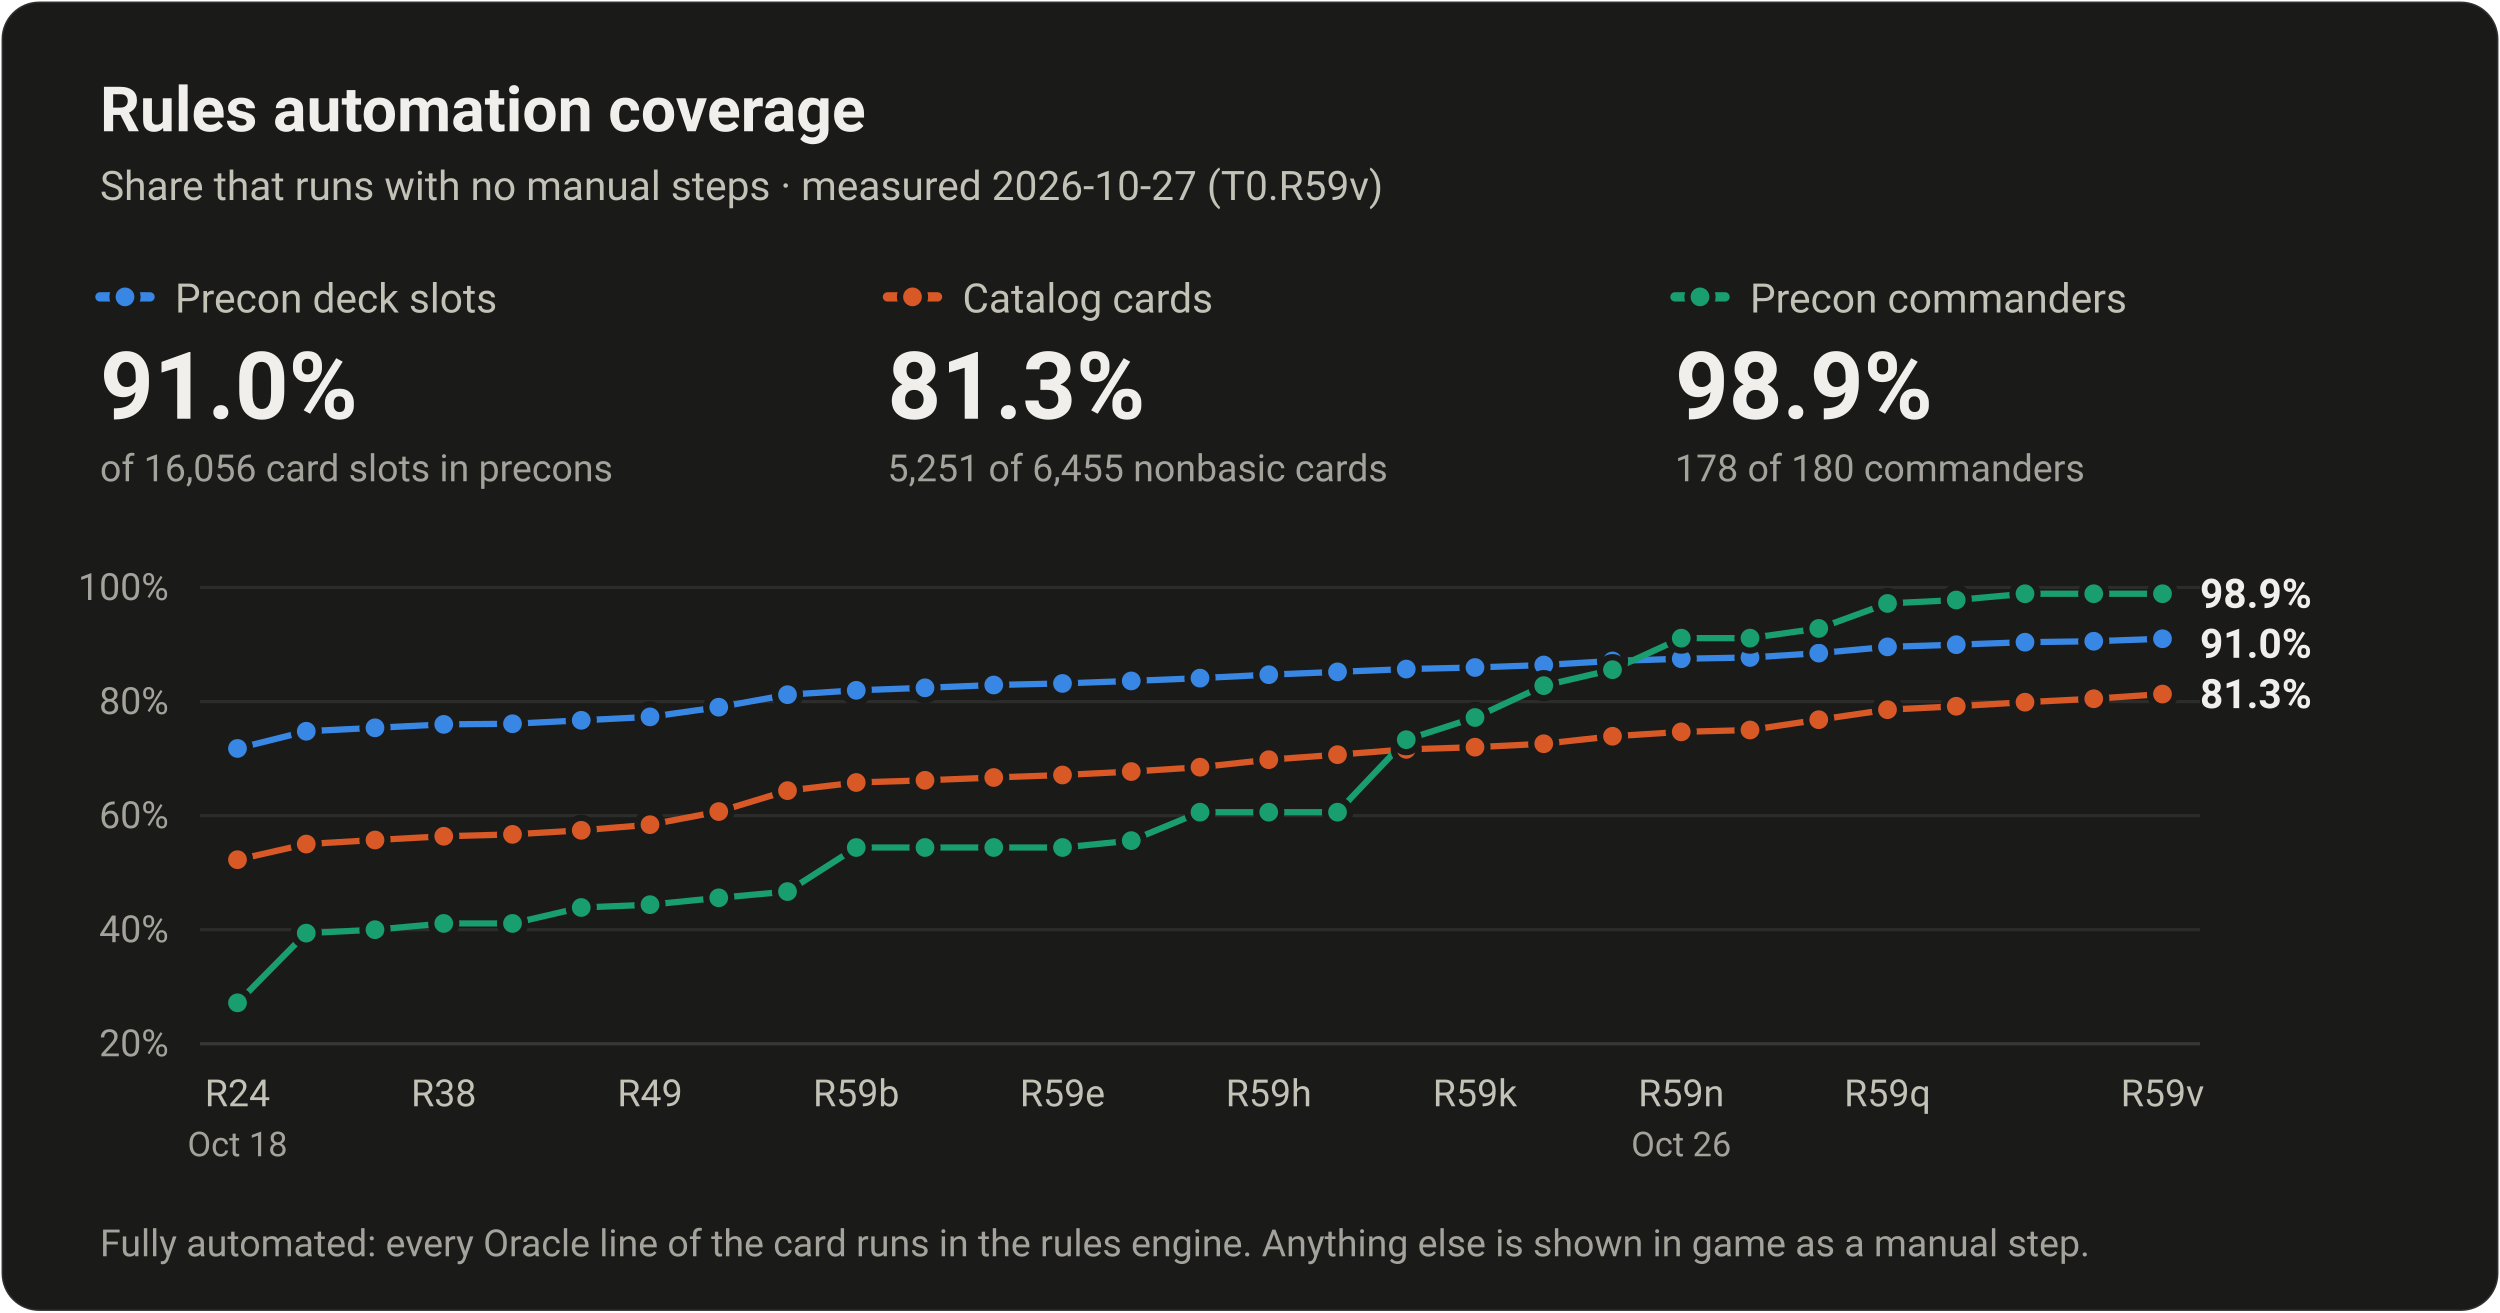
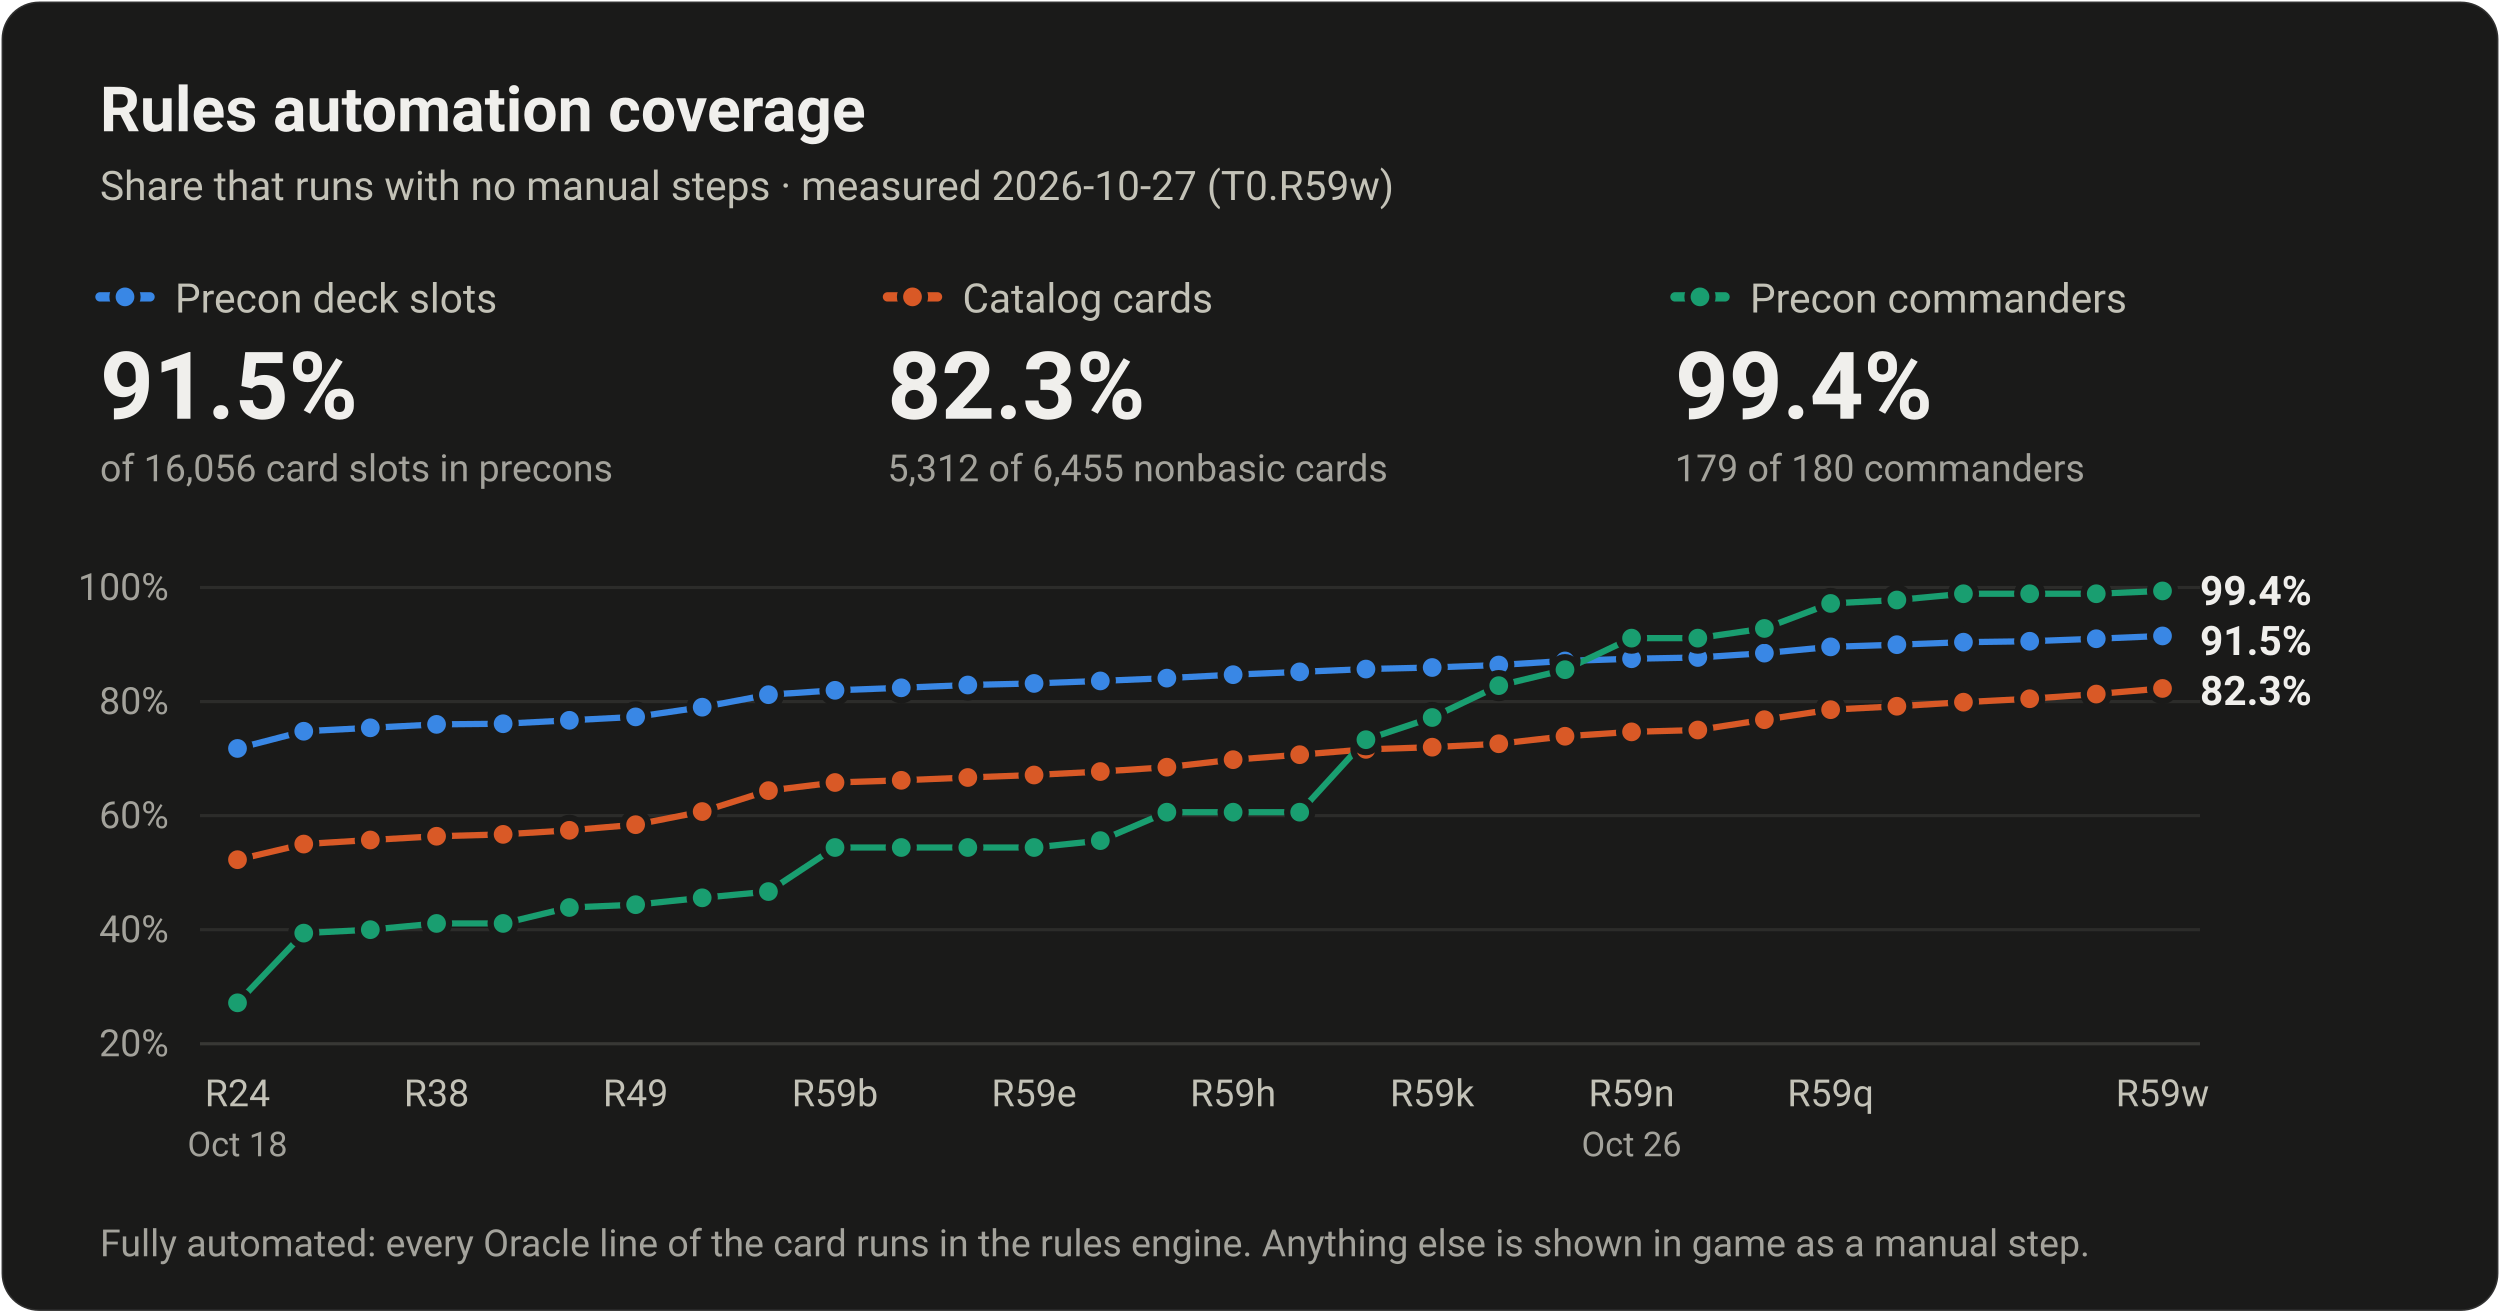
<svg xmlns="http://www.w3.org/2000/svg" viewBox="0 0 800 420" width="800" height="420" role="img" aria-labelledby="t d" font-family="system-ui, -apple-system, 'Segoe UI', Roboto, Helvetica, Arial, sans-serif">
  <rect x="0.5" y="0.5" width="799" height="419" rx="12" fill="#1a1a19" stroke="rgba(255,255,255,0.10)" />
  <text x="32" y="42" font-size="20" fill="#f0efec" font-weight="600">Rules automation coverage</text>
-   <text x="32" y="64" font-size="13" fill="#c3c2b7">Share that runs with no manual steps · measured 2026-10-27 (T0.R59v)</text>
+   <text x="32" y="64" font-size="13" fill="#c3c2b7">Share that runs with no manual steps · measured 2026-10-27 (T0.R59w)</text>
  <line x1="32" y1="95" x2="48" y2="95" stroke="#3987e5" stroke-width="3" stroke-linecap="round" />
  <circle cx="40" cy="95" r="4" fill="#3987e5" stroke="#1a1a19" stroke-width="2" />
  <text x="56" y="100" font-size="13" fill="#c3c2b7">Precon deck slots</text>
-   <text x="32" y="134" font-size="30" fill="#f0efec" font-weight="600">91.0%</text>
+   <text x="32" y="134" font-size="30" fill="#f0efec" font-weight="600">91.5%</text>
  <text x="32" y="154" font-size="12" fill="#a3a29b">of 16,056 card slots in precons</text>
  <line x1="284" y1="95" x2="300" y2="95" stroke="#d95926" stroke-width="3" stroke-linecap="round" />
  <circle cx="292" cy="95" r="4" fill="#d95926" stroke="#1a1a19" stroke-width="2" />
  <text x="308" y="100" font-size="13" fill="#c3c2b7">Catalog cards</text>
-   <text x="284" y="134" font-size="30" fill="#f0efec" font-weight="600">81.3%</text>
-   <text x="284" y="154" font-size="12" fill="#a3a29b">5,251 of 6,455 nonbasic cards</text>
+   <text x="284" y="134" font-size="30" fill="#f0efec" font-weight="600">82.3%</text>
+   <text x="284" y="154" font-size="12" fill="#a3a29b">5,312 of 6,455 nonbasic cards</text>
  <line x1="536" y1="95" x2="552" y2="95" stroke="#199e70" stroke-width="3" stroke-linecap="round" />
  <circle cx="544" cy="95" r="4" fill="#199e70" stroke="#1a1a19" stroke-width="2" />
  <text x="560" y="100" font-size="13" fill="#c3c2b7">Precon commanders</text>
-   <text x="536" y="134" font-size="30" fill="#f0efec" font-weight="600">98.9%</text>
-   <text x="536" y="154" font-size="12" fill="#a3a29b">178 of 180 commanders</text>
+   <text x="536" y="134" font-size="30" fill="#f0efec" font-weight="600">99.4%</text>
+   <text x="536" y="154" font-size="12" fill="#a3a29b">179 of 180 commanders</text>
  <text x="54" y="338" font-size="12" fill="#a3a29b" text-anchor="end">20%</text>
  <line x1="64" y1="297.5" x2="704" y2="297.5" stroke="#2c2c2a" stroke-width="1" />
  <text x="54" y="301.5" font-size="12" fill="#a3a29b" text-anchor="end">40%</text>
  <line x1="64" y1="261" x2="704" y2="261" stroke="#2c2c2a" stroke-width="1" />
  <text x="54" y="265" font-size="12" fill="#a3a29b" text-anchor="end">60%</text>
  <line x1="64" y1="224.5" x2="704" y2="224.5" stroke="#2c2c2a" stroke-width="1" />
  <text x="54" y="228.5" font-size="12" fill="#a3a29b" text-anchor="end">80%</text>
  <line x1="64" y1="188" x2="704" y2="188" stroke="#2c2c2a" stroke-width="1" />
  <text x="54" y="192" font-size="12" fill="#a3a29b" text-anchor="end">100%</text>
  <line x1="64" y1="334" x2="704" y2="334" stroke="#383835" stroke-width="1" />
  <text x="76" y="354" font-size="12" fill="#c3c2b7" text-anchor="middle">R24</text>
  <text x="76" y="370" font-size="11" fill="#a3a29b" text-anchor="middle">Oct 18</text>
-   <text x="142" y="354" font-size="12" fill="#c3c2b7" text-anchor="middle">R38</text>
-   <text x="208" y="354" font-size="12" fill="#c3c2b7" text-anchor="middle">R49</text>
-   <text x="274" y="354" font-size="12" fill="#c3c2b7" text-anchor="middle">R59b</text>
-   <text x="340" y="354" font-size="12" fill="#c3c2b7" text-anchor="middle">R59e</text>
-   <text x="406" y="354" font-size="12" fill="#c3c2b7" text-anchor="middle">R59h</text>
-   <text x="472" y="354" font-size="12" fill="#c3c2b7" text-anchor="middle">R59k</text>
-   <text x="538" y="354" font-size="12" fill="#c3c2b7" text-anchor="middle">R59n</text>
-   <text x="538" y="370" font-size="11" fill="#a3a29b" text-anchor="middle">Oct 26</text>
-   <text x="604" y="354" font-size="12" fill="#c3c2b7" text-anchor="middle">R59q</text>
-   <text x="692" y="354" font-size="12" fill="#c3c2b7" text-anchor="middle">R59v</text>
-   <path d="M76 239.5 L98 234 L120 232.9 L142 231.8 L164 231.6 L186 230.5 L208 229.4 L230 226.3 L252 222.3 L274 220.9 L296 220.1 L318 219.2 L340 218.7 L362 217.9 L384 217 L406 215.9 L428 215 L450 214.1 L472 213.6 L494 212.8 L516 211.5 L538 210.8 L560 210.4 L582 209 L604 207 L626 206.3 L648 205.5 L670 205.2 L692 204.4" fill="none" stroke="#3987e5" stroke-width="2" stroke-linejoin="round" stroke-linecap="round" />
-   <path d="M76 275.1 L98 270.1 L120 268.8 L142 267.6 L164 267 L186 265.7 L208 263.9 L230 259.7 L252 253 L274 250.4 L296 249.7 L318 248.8 L340 248 L362 246.9 L384 245.5 L406 243.1 L428 241.5 L450 239.8 L472 239.1 L494 238 L516 235.6 L538 234.2 L560 233.6 L582 230.3 L604 227.1 L626 226 L648 224.7 L670 223.6 L692 222.1" fill="none" stroke="#d95926" stroke-width="2" stroke-linejoin="round" stroke-linecap="round" />
-   <path d="M76 320.9 L98 298.6 L120 297.5 L142 295.5 L164 295.5 L186 290.4 L208 289.5 L230 287.3 L252 285.3 L274 271.2 L296 271.2 L318 271.2 L340 271.2 L362 269 L384 259.9 L406 259.9 L428 259.9 L450 236.7 L472 229.6 L494 219.4 L516 214.3 L538 204.2 L560 204.2 L582 201.1 L604 193.1 L626 192 L648 190 L670 190 L692 190" fill="none" stroke="#199e70" stroke-width="2" stroke-linejoin="round" stroke-linecap="round" />
+   <text x="139.7" y="354" font-size="12" fill="#c3c2b7" text-anchor="middle">R38</text>
+   <text x="203.4" y="354" font-size="12" fill="#c3c2b7" text-anchor="middle">R49</text>
+   <text x="267.2" y="354" font-size="12" fill="#c3c2b7" text-anchor="middle">R59b</text>
+   <text x="330.9" y="354" font-size="12" fill="#c3c2b7" text-anchor="middle">R59e</text>
+   <text x="394.6" y="354" font-size="12" fill="#c3c2b7" text-anchor="middle">R59h</text>
+   <text x="458.3" y="354" font-size="12" fill="#c3c2b7" text-anchor="middle">R59k</text>
+   <text x="522.1" y="354" font-size="12" fill="#c3c2b7" text-anchor="middle">R59n</text>
+   <text x="522.1" y="370" font-size="11" fill="#a3a29b" text-anchor="middle">Oct 26</text>
+   <text x="585.8" y="354" font-size="12" fill="#c3c2b7" text-anchor="middle">R59q</text>
+   <text x="692" y="354" font-size="12" fill="#c3c2b7" text-anchor="middle">R59w</text>
+   <path d="M76 239.5 L97.2 234 L118.5 232.9 L139.7 231.8 L161 231.6 L182.2 230.5 L203.4 229.4 L224.7 226.3 L245.9 222.3 L267.2 220.9 L288.4 220.1 L309.7 219.2 L330.9 218.7 L352.1 217.9 L373.4 217 L394.6 215.9 L415.9 215 L437.1 214.1 L458.3 213.6 L479.6 212.8 L500.8 211.5 L522.1 210.8 L543.3 210.4 L564.6 209 L585.8 207 L607 206.3 L628.3 205.5 L649.5 205.2 L670.8 204.4 L692 203.5" fill="none" stroke="#3987e5" stroke-width="2" stroke-linejoin="round" stroke-linecap="round" />
+   <path d="M76 275.1 L97.2 270.1 L118.5 268.8 L139.7 267.6 L161 267 L182.2 265.7 L203.4 263.9 L224.7 259.7 L245.9 253 L267.2 250.4 L288.4 249.7 L309.7 248.8 L330.9 248 L352.1 246.9 L373.4 245.5 L394.6 243.1 L415.9 241.5 L437.1 239.8 L458.3 239.1 L479.6 238 L500.8 235.6 L522.1 234.2 L543.3 233.6 L564.6 230.3 L585.8 227.1 L607 226 L628.3 224.7 L649.5 223.6 L670.8 222.1 L692 220.3" fill="none" stroke="#d95926" stroke-width="2" stroke-linejoin="round" stroke-linecap="round" />
+   <path d="M76 320.9 L97.2 298.6 L118.5 297.5 L139.7 295.5 L161 295.5 L182.2 290.4 L203.4 289.5 L224.7 287.3 L245.9 285.3 L267.2 271.2 L288.4 271.2 L309.7 271.2 L330.9 271.2 L352.1 269 L373.4 259.9 L394.6 259.9 L415.9 259.9 L437.1 236.7 L458.3 229.6 L479.6 219.4 L500.8 214.3 L522.1 204.2 L543.3 204.2 L564.6 201.1 L585.8 193.1 L607 192 L628.3 190 L649.5 190 L670.8 190 L692 189.1" fill="none" stroke="#199e70" stroke-width="2" stroke-linejoin="round" stroke-linecap="round" />
  <circle cx="76" cy="239.5" r="4" fill="#3987e5" stroke="#1a1a19" stroke-width="2" />
-   <circle cx="98" cy="234" r="4" fill="#3987e5" stroke="#1a1a19" stroke-width="2" />
-   <circle cx="120" cy="232.9" r="4" fill="#3987e5" stroke="#1a1a19" stroke-width="2" />
-   <circle cx="142" cy="231.8" r="4" fill="#3987e5" stroke="#1a1a19" stroke-width="2" />
-   <circle cx="164" cy="231.6" r="4" fill="#3987e5" stroke="#1a1a19" stroke-width="2" />
-   <circle cx="186" cy="230.5" r="4" fill="#3987e5" stroke="#1a1a19" stroke-width="2" />
-   <circle cx="208" cy="229.4" r="4" fill="#3987e5" stroke="#1a1a19" stroke-width="2" />
-   <circle cx="230" cy="226.3" r="4" fill="#3987e5" stroke="#1a1a19" stroke-width="2" />
-   <circle cx="252" cy="222.3" r="4" fill="#3987e5" stroke="#1a1a19" stroke-width="2" />
-   <circle cx="274" cy="220.9" r="4" fill="#3987e5" stroke="#1a1a19" stroke-width="2" />
-   <circle cx="296" cy="220.1" r="4" fill="#3987e5" stroke="#1a1a19" stroke-width="2" />
-   <circle cx="318" cy="219.2" r="4" fill="#3987e5" stroke="#1a1a19" stroke-width="2" />
-   <circle cx="340" cy="218.7" r="4" fill="#3987e5" stroke="#1a1a19" stroke-width="2" />
-   <circle cx="362" cy="217.9" r="4" fill="#3987e5" stroke="#1a1a19" stroke-width="2" />
-   <circle cx="384" cy="217" r="4" fill="#3987e5" stroke="#1a1a19" stroke-width="2" />
-   <circle cx="406" cy="215.9" r="4" fill="#3987e5" stroke="#1a1a19" stroke-width="2" />
-   <circle cx="428" cy="215" r="4" fill="#3987e5" stroke="#1a1a19" stroke-width="2" />
-   <circle cx="450" cy="214.1" r="4" fill="#3987e5" stroke="#1a1a19" stroke-width="2" />
-   <circle cx="472" cy="213.6" r="4" fill="#3987e5" stroke="#1a1a19" stroke-width="2" />
-   <circle cx="494" cy="212.8" r="4" fill="#3987e5" stroke="#1a1a19" stroke-width="2" />
-   <circle cx="516" cy="211.5" r="4" fill="#3987e5" stroke="#1a1a19" stroke-width="2" />
-   <circle cx="538" cy="210.8" r="4" fill="#3987e5" stroke="#1a1a19" stroke-width="2" />
-   <circle cx="560" cy="210.4" r="4" fill="#3987e5" stroke="#1a1a19" stroke-width="2" />
-   <circle cx="582" cy="209" r="4" fill="#3987e5" stroke="#1a1a19" stroke-width="2" />
-   <circle cx="604" cy="207" r="4" fill="#3987e5" stroke="#1a1a19" stroke-width="2" />
-   <circle cx="626" cy="206.3" r="4" fill="#3987e5" stroke="#1a1a19" stroke-width="2" />
-   <circle cx="648" cy="205.5" r="4" fill="#3987e5" stroke="#1a1a19" stroke-width="2" />
-   <circle cx="670" cy="205.2" r="4" fill="#3987e5" stroke="#1a1a19" stroke-width="2" />
-   <circle cx="692" cy="204.4" r="4" fill="#3987e5" stroke="#1a1a19" stroke-width="2" />
+   <circle cx="97.2" cy="234" r="4" fill="#3987e5" stroke="#1a1a19" stroke-width="2" />
+   <circle cx="118.5" cy="232.9" r="4" fill="#3987e5" stroke="#1a1a19" stroke-width="2" />
+   <circle cx="139.7" cy="231.8" r="4" fill="#3987e5" stroke="#1a1a19" stroke-width="2" />
+   <circle cx="161" cy="231.6" r="4" fill="#3987e5" stroke="#1a1a19" stroke-width="2" />
+   <circle cx="182.2" cy="230.5" r="4" fill="#3987e5" stroke="#1a1a19" stroke-width="2" />
+   <circle cx="203.4" cy="229.4" r="4" fill="#3987e5" stroke="#1a1a19" stroke-width="2" />
+   <circle cx="224.7" cy="226.3" r="4" fill="#3987e5" stroke="#1a1a19" stroke-width="2" />
+   <circle cx="245.9" cy="222.3" r="4" fill="#3987e5" stroke="#1a1a19" stroke-width="2" />
+   <circle cx="267.2" cy="220.9" r="4" fill="#3987e5" stroke="#1a1a19" stroke-width="2" />
+   <circle cx="288.4" cy="220.1" r="4" fill="#3987e5" stroke="#1a1a19" stroke-width="2" />
+   <circle cx="309.7" cy="219.2" r="4" fill="#3987e5" stroke="#1a1a19" stroke-width="2" />
+   <circle cx="330.9" cy="218.7" r="4" fill="#3987e5" stroke="#1a1a19" stroke-width="2" />
+   <circle cx="352.1" cy="217.9" r="4" fill="#3987e5" stroke="#1a1a19" stroke-width="2" />
+   <circle cx="373.4" cy="217" r="4" fill="#3987e5" stroke="#1a1a19" stroke-width="2" />
+   <circle cx="394.6" cy="215.9" r="4" fill="#3987e5" stroke="#1a1a19" stroke-width="2" />
+   <circle cx="415.9" cy="215" r="4" fill="#3987e5" stroke="#1a1a19" stroke-width="2" />
+   <circle cx="437.1" cy="214.1" r="4" fill="#3987e5" stroke="#1a1a19" stroke-width="2" />
+   <circle cx="458.3" cy="213.6" r="4" fill="#3987e5" stroke="#1a1a19" stroke-width="2" />
+   <circle cx="479.6" cy="212.8" r="4" fill="#3987e5" stroke="#1a1a19" stroke-width="2" />
+   <circle cx="500.8" cy="211.5" r="4" fill="#3987e5" stroke="#1a1a19" stroke-width="2" />
+   <circle cx="522.1" cy="210.8" r="4" fill="#3987e5" stroke="#1a1a19" stroke-width="2" />
+   <circle cx="543.3" cy="210.4" r="4" fill="#3987e5" stroke="#1a1a19" stroke-width="2" />
+   <circle cx="564.6" cy="209" r="4" fill="#3987e5" stroke="#1a1a19" stroke-width="2" />
+   <circle cx="585.8" cy="207" r="4" fill="#3987e5" stroke="#1a1a19" stroke-width="2" />
+   <circle cx="607" cy="206.3" r="4" fill="#3987e5" stroke="#1a1a19" stroke-width="2" />
+   <circle cx="628.3" cy="205.5" r="4" fill="#3987e5" stroke="#1a1a19" stroke-width="2" />
+   <circle cx="649.5" cy="205.2" r="4" fill="#3987e5" stroke="#1a1a19" stroke-width="2" />
+   <circle cx="670.8" cy="204.4" r="4" fill="#3987e5" stroke="#1a1a19" stroke-width="2" />
+   <circle cx="692" cy="203.5" r="4" fill="#3987e5" stroke="#1a1a19" stroke-width="2" />
  <circle cx="76" cy="275.1" r="4" fill="#d95926" stroke="#1a1a19" stroke-width="2" />
-   <circle cx="98" cy="270.1" r="4" fill="#d95926" stroke="#1a1a19" stroke-width="2" />
-   <circle cx="120" cy="268.8" r="4" fill="#d95926" stroke="#1a1a19" stroke-width="2" />
-   <circle cx="142" cy="267.6" r="4" fill="#d95926" stroke="#1a1a19" stroke-width="2" />
-   <circle cx="164" cy="267" r="4" fill="#d95926" stroke="#1a1a19" stroke-width="2" />
-   <circle cx="186" cy="265.7" r="4" fill="#d95926" stroke="#1a1a19" stroke-width="2" />
-   <circle cx="208" cy="263.9" r="4" fill="#d95926" stroke="#1a1a19" stroke-width="2" />
-   <circle cx="230" cy="259.7" r="4" fill="#d95926" stroke="#1a1a19" stroke-width="2" />
-   <circle cx="252" cy="253" r="4" fill="#d95926" stroke="#1a1a19" stroke-width="2" />
-   <circle cx="274" cy="250.4" r="4" fill="#d95926" stroke="#1a1a19" stroke-width="2" />
-   <circle cx="296" cy="249.7" r="4" fill="#d95926" stroke="#1a1a19" stroke-width="2" />
-   <circle cx="318" cy="248.8" r="4" fill="#d95926" stroke="#1a1a19" stroke-width="2" />
-   <circle cx="340" cy="248" r="4" fill="#d95926" stroke="#1a1a19" stroke-width="2" />
-   <circle cx="362" cy="246.9" r="4" fill="#d95926" stroke="#1a1a19" stroke-width="2" />
-   <circle cx="384" cy="245.5" r="4" fill="#d95926" stroke="#1a1a19" stroke-width="2" />
-   <circle cx="406" cy="243.1" r="4" fill="#d95926" stroke="#1a1a19" stroke-width="2" />
-   <circle cx="428" cy="241.5" r="4" fill="#d95926" stroke="#1a1a19" stroke-width="2" />
-   <circle cx="450" cy="239.8" r="4" fill="#d95926" stroke="#1a1a19" stroke-width="2" />
-   <circle cx="472" cy="239.1" r="4" fill="#d95926" stroke="#1a1a19" stroke-width="2" />
-   <circle cx="494" cy="238" r="4" fill="#d95926" stroke="#1a1a19" stroke-width="2" />
-   <circle cx="516" cy="235.6" r="4" fill="#d95926" stroke="#1a1a19" stroke-width="2" />
-   <circle cx="538" cy="234.2" r="4" fill="#d95926" stroke="#1a1a19" stroke-width="2" />
-   <circle cx="560" cy="233.6" r="4" fill="#d95926" stroke="#1a1a19" stroke-width="2" />
-   <circle cx="582" cy="230.3" r="4" fill="#d95926" stroke="#1a1a19" stroke-width="2" />
-   <circle cx="604" cy="227.1" r="4" fill="#d95926" stroke="#1a1a19" stroke-width="2" />
-   <circle cx="626" cy="226" r="4" fill="#d95926" stroke="#1a1a19" stroke-width="2" />
-   <circle cx="648" cy="224.7" r="4" fill="#d95926" stroke="#1a1a19" stroke-width="2" />
-   <circle cx="670" cy="223.6" r="4" fill="#d95926" stroke="#1a1a19" stroke-width="2" />
-   <circle cx="692" cy="222.1" r="4" fill="#d95926" stroke="#1a1a19" stroke-width="2" />
+   <circle cx="97.2" cy="270.1" r="4" fill="#d95926" stroke="#1a1a19" stroke-width="2" />
+   <circle cx="118.5" cy="268.8" r="4" fill="#d95926" stroke="#1a1a19" stroke-width="2" />
+   <circle cx="139.7" cy="267.6" r="4" fill="#d95926" stroke="#1a1a19" stroke-width="2" />
+   <circle cx="161" cy="267" r="4" fill="#d95926" stroke="#1a1a19" stroke-width="2" />
+   <circle cx="182.2" cy="265.7" r="4" fill="#d95926" stroke="#1a1a19" stroke-width="2" />
+   <circle cx="203.4" cy="263.9" r="4" fill="#d95926" stroke="#1a1a19" stroke-width="2" />
+   <circle cx="224.7" cy="259.7" r="4" fill="#d95926" stroke="#1a1a19" stroke-width="2" />
+   <circle cx="245.9" cy="253" r="4" fill="#d95926" stroke="#1a1a19" stroke-width="2" />
+   <circle cx="267.2" cy="250.4" r="4" fill="#d95926" stroke="#1a1a19" stroke-width="2" />
+   <circle cx="288.4" cy="249.7" r="4" fill="#d95926" stroke="#1a1a19" stroke-width="2" />
+   <circle cx="309.7" cy="248.8" r="4" fill="#d95926" stroke="#1a1a19" stroke-width="2" />
+   <circle cx="330.9" cy="248" r="4" fill="#d95926" stroke="#1a1a19" stroke-width="2" />
+   <circle cx="352.1" cy="246.9" r="4" fill="#d95926" stroke="#1a1a19" stroke-width="2" />
+   <circle cx="373.4" cy="245.5" r="4" fill="#d95926" stroke="#1a1a19" stroke-width="2" />
+   <circle cx="394.6" cy="243.1" r="4" fill="#d95926" stroke="#1a1a19" stroke-width="2" />
+   <circle cx="415.9" cy="241.5" r="4" fill="#d95926" stroke="#1a1a19" stroke-width="2" />
+   <circle cx="437.1" cy="239.8" r="4" fill="#d95926" stroke="#1a1a19" stroke-width="2" />
+   <circle cx="458.3" cy="239.1" r="4" fill="#d95926" stroke="#1a1a19" stroke-width="2" />
+   <circle cx="479.6" cy="238" r="4" fill="#d95926" stroke="#1a1a19" stroke-width="2" />
+   <circle cx="500.8" cy="235.6" r="4" fill="#d95926" stroke="#1a1a19" stroke-width="2" />
+   <circle cx="522.1" cy="234.2" r="4" fill="#d95926" stroke="#1a1a19" stroke-width="2" />
+   <circle cx="543.3" cy="233.6" r="4" fill="#d95926" stroke="#1a1a19" stroke-width="2" />
+   <circle cx="564.6" cy="230.3" r="4" fill="#d95926" stroke="#1a1a19" stroke-width="2" />
+   <circle cx="585.8" cy="227.1" r="4" fill="#d95926" stroke="#1a1a19" stroke-width="2" />
+   <circle cx="607" cy="226" r="4" fill="#d95926" stroke="#1a1a19" stroke-width="2" />
+   <circle cx="628.3" cy="224.7" r="4" fill="#d95926" stroke="#1a1a19" stroke-width="2" />
+   <circle cx="649.5" cy="223.6" r="4" fill="#d95926" stroke="#1a1a19" stroke-width="2" />
+   <circle cx="670.8" cy="222.1" r="4" fill="#d95926" stroke="#1a1a19" stroke-width="2" />
+   <circle cx="692" cy="220.3" r="4" fill="#d95926" stroke="#1a1a19" stroke-width="2" />
  <circle cx="76" cy="320.9" r="4" fill="#199e70" stroke="#1a1a19" stroke-width="2" />
-   <circle cx="98" cy="298.6" r="4" fill="#199e70" stroke="#1a1a19" stroke-width="2" />
-   <circle cx="120" cy="297.5" r="4" fill="#199e70" stroke="#1a1a19" stroke-width="2" />
-   <circle cx="142" cy="295.5" r="4" fill="#199e70" stroke="#1a1a19" stroke-width="2" />
-   <circle cx="164" cy="295.5" r="4" fill="#199e70" stroke="#1a1a19" stroke-width="2" />
-   <circle cx="186" cy="290.4" r="4" fill="#199e70" stroke="#1a1a19" stroke-width="2" />
-   <circle cx="208" cy="289.5" r="4" fill="#199e70" stroke="#1a1a19" stroke-width="2" />
-   <circle cx="230" cy="287.3" r="4" fill="#199e70" stroke="#1a1a19" stroke-width="2" />
-   <circle cx="252" cy="285.3" r="4" fill="#199e70" stroke="#1a1a19" stroke-width="2" />
-   <circle cx="274" cy="271.2" r="4" fill="#199e70" stroke="#1a1a19" stroke-width="2" />
-   <circle cx="296" cy="271.2" r="4" fill="#199e70" stroke="#1a1a19" stroke-width="2" />
-   <circle cx="318" cy="271.2" r="4" fill="#199e70" stroke="#1a1a19" stroke-width="2" />
-   <circle cx="340" cy="271.2" r="4" fill="#199e70" stroke="#1a1a19" stroke-width="2" />
-   <circle cx="362" cy="269" r="4" fill="#199e70" stroke="#1a1a19" stroke-width="2" />
-   <circle cx="384" cy="259.9" r="4" fill="#199e70" stroke="#1a1a19" stroke-width="2" />
-   <circle cx="406" cy="259.9" r="4" fill="#199e70" stroke="#1a1a19" stroke-width="2" />
-   <circle cx="428" cy="259.9" r="4" fill="#199e70" stroke="#1a1a19" stroke-width="2" />
-   <circle cx="450" cy="236.7" r="4" fill="#199e70" stroke="#1a1a19" stroke-width="2" />
-   <circle cx="472" cy="229.6" r="4" fill="#199e70" stroke="#1a1a19" stroke-width="2" />
-   <circle cx="494" cy="219.4" r="4" fill="#199e70" stroke="#1a1a19" stroke-width="2" />
-   <circle cx="516" cy="214.3" r="4" fill="#199e70" stroke="#1a1a19" stroke-width="2" />
-   <circle cx="538" cy="204.2" r="4" fill="#199e70" stroke="#1a1a19" stroke-width="2" />
-   <circle cx="560" cy="204.2" r="4" fill="#199e70" stroke="#1a1a19" stroke-width="2" />
-   <circle cx="582" cy="201.1" r="4" fill="#199e70" stroke="#1a1a19" stroke-width="2" />
-   <circle cx="604" cy="193.1" r="4" fill="#199e70" stroke="#1a1a19" stroke-width="2" />
-   <circle cx="626" cy="192" r="4" fill="#199e70" stroke="#1a1a19" stroke-width="2" />
-   <circle cx="648" cy="190" r="4" fill="#199e70" stroke="#1a1a19" stroke-width="2" />
-   <circle cx="670" cy="190" r="4" fill="#199e70" stroke="#1a1a19" stroke-width="2" />
-   <circle cx="692" cy="190" r="4" fill="#199e70" stroke="#1a1a19" stroke-width="2" />
-   <text x="704" y="194.5" font-size="13" fill="#f0efec" font-weight="600">98.9%</text>
-   <text x="704" y="210.5" font-size="13" fill="#f0efec" font-weight="600">91.0%</text>
-   <text x="704" y="226.6" font-size="13" fill="#f0efec" font-weight="600">81.3%</text>
+   <circle cx="97.2" cy="298.6" r="4" fill="#199e70" stroke="#1a1a19" stroke-width="2" />
+   <circle cx="118.5" cy="297.5" r="4" fill="#199e70" stroke="#1a1a19" stroke-width="2" />
+   <circle cx="139.7" cy="295.5" r="4" fill="#199e70" stroke="#1a1a19" stroke-width="2" />
+   <circle cx="161" cy="295.5" r="4" fill="#199e70" stroke="#1a1a19" stroke-width="2" />
+   <circle cx="182.2" cy="290.4" r="4" fill="#199e70" stroke="#1a1a19" stroke-width="2" />
+   <circle cx="203.4" cy="289.5" r="4" fill="#199e70" stroke="#1a1a19" stroke-width="2" />
+   <circle cx="224.7" cy="287.3" r="4" fill="#199e70" stroke="#1a1a19" stroke-width="2" />
+   <circle cx="245.9" cy="285.3" r="4" fill="#199e70" stroke="#1a1a19" stroke-width="2" />
+   <circle cx="267.2" cy="271.2" r="4" fill="#199e70" stroke="#1a1a19" stroke-width="2" />
+   <circle cx="288.4" cy="271.2" r="4" fill="#199e70" stroke="#1a1a19" stroke-width="2" />
+   <circle cx="309.7" cy="271.2" r="4" fill="#199e70" stroke="#1a1a19" stroke-width="2" />
+   <circle cx="330.9" cy="271.2" r="4" fill="#199e70" stroke="#1a1a19" stroke-width="2" />
+   <circle cx="352.1" cy="269" r="4" fill="#199e70" stroke="#1a1a19" stroke-width="2" />
+   <circle cx="373.4" cy="259.9" r="4" fill="#199e70" stroke="#1a1a19" stroke-width="2" />
+   <circle cx="394.6" cy="259.9" r="4" fill="#199e70" stroke="#1a1a19" stroke-width="2" />
+   <circle cx="415.9" cy="259.9" r="4" fill="#199e70" stroke="#1a1a19" stroke-width="2" />
+   <circle cx="437.1" cy="236.7" r="4" fill="#199e70" stroke="#1a1a19" stroke-width="2" />
+   <circle cx="458.3" cy="229.6" r="4" fill="#199e70" stroke="#1a1a19" stroke-width="2" />
+   <circle cx="479.6" cy="219.4" r="4" fill="#199e70" stroke="#1a1a19" stroke-width="2" />
+   <circle cx="500.8" cy="214.3" r="4" fill="#199e70" stroke="#1a1a19" stroke-width="2" />
+   <circle cx="522.1" cy="204.2" r="4" fill="#199e70" stroke="#1a1a19" stroke-width="2" />
+   <circle cx="543.3" cy="204.2" r="4" fill="#199e70" stroke="#1a1a19" stroke-width="2" />
+   <circle cx="564.6" cy="201.1" r="4" fill="#199e70" stroke="#1a1a19" stroke-width="2" />
+   <circle cx="585.8" cy="193.1" r="4" fill="#199e70" stroke="#1a1a19" stroke-width="2" />
+   <circle cx="607" cy="192" r="4" fill="#199e70" stroke="#1a1a19" stroke-width="2" />
+   <circle cx="628.3" cy="190" r="4" fill="#199e70" stroke="#1a1a19" stroke-width="2" />
+   <circle cx="649.5" cy="190" r="4" fill="#199e70" stroke="#1a1a19" stroke-width="2" />
+   <circle cx="670.8" cy="190" r="4" fill="#199e70" stroke="#1a1a19" stroke-width="2" />
+   <circle cx="692" cy="189.1" r="4" fill="#199e70" stroke="#1a1a19" stroke-width="2" />
+   <text x="704" y="193.6" font-size="13" fill="#f0efec" font-weight="600">99.4%</text>
+   <text x="704" y="209.6" font-size="13" fill="#f0efec" font-weight="600">91.5%</text>
+   <text x="704" y="225.6" font-size="13" fill="#f0efec" font-weight="600">82.3%</text>
  <text x="32" y="402" font-size="12" fill="#a3a29b">Fully automated: every Oracle line of the card runs in the rules engine. Anything else is shown in game as a manual step.</text>
</svg>
